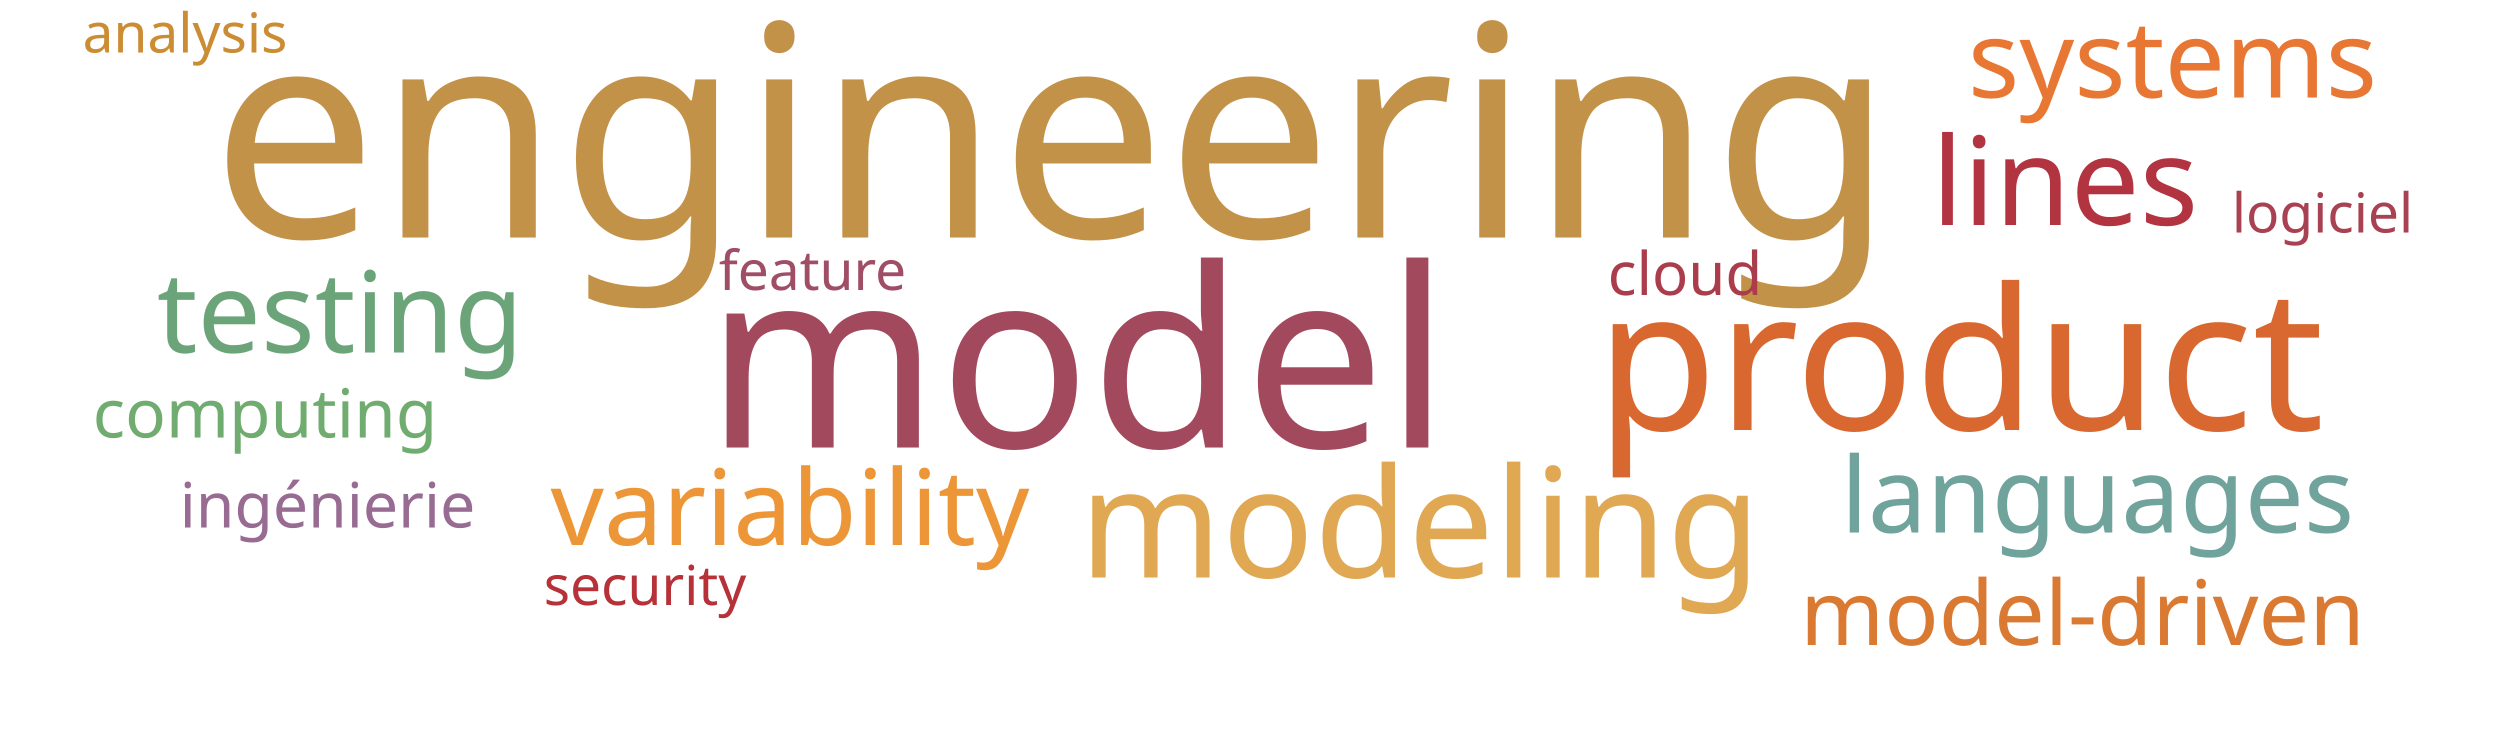
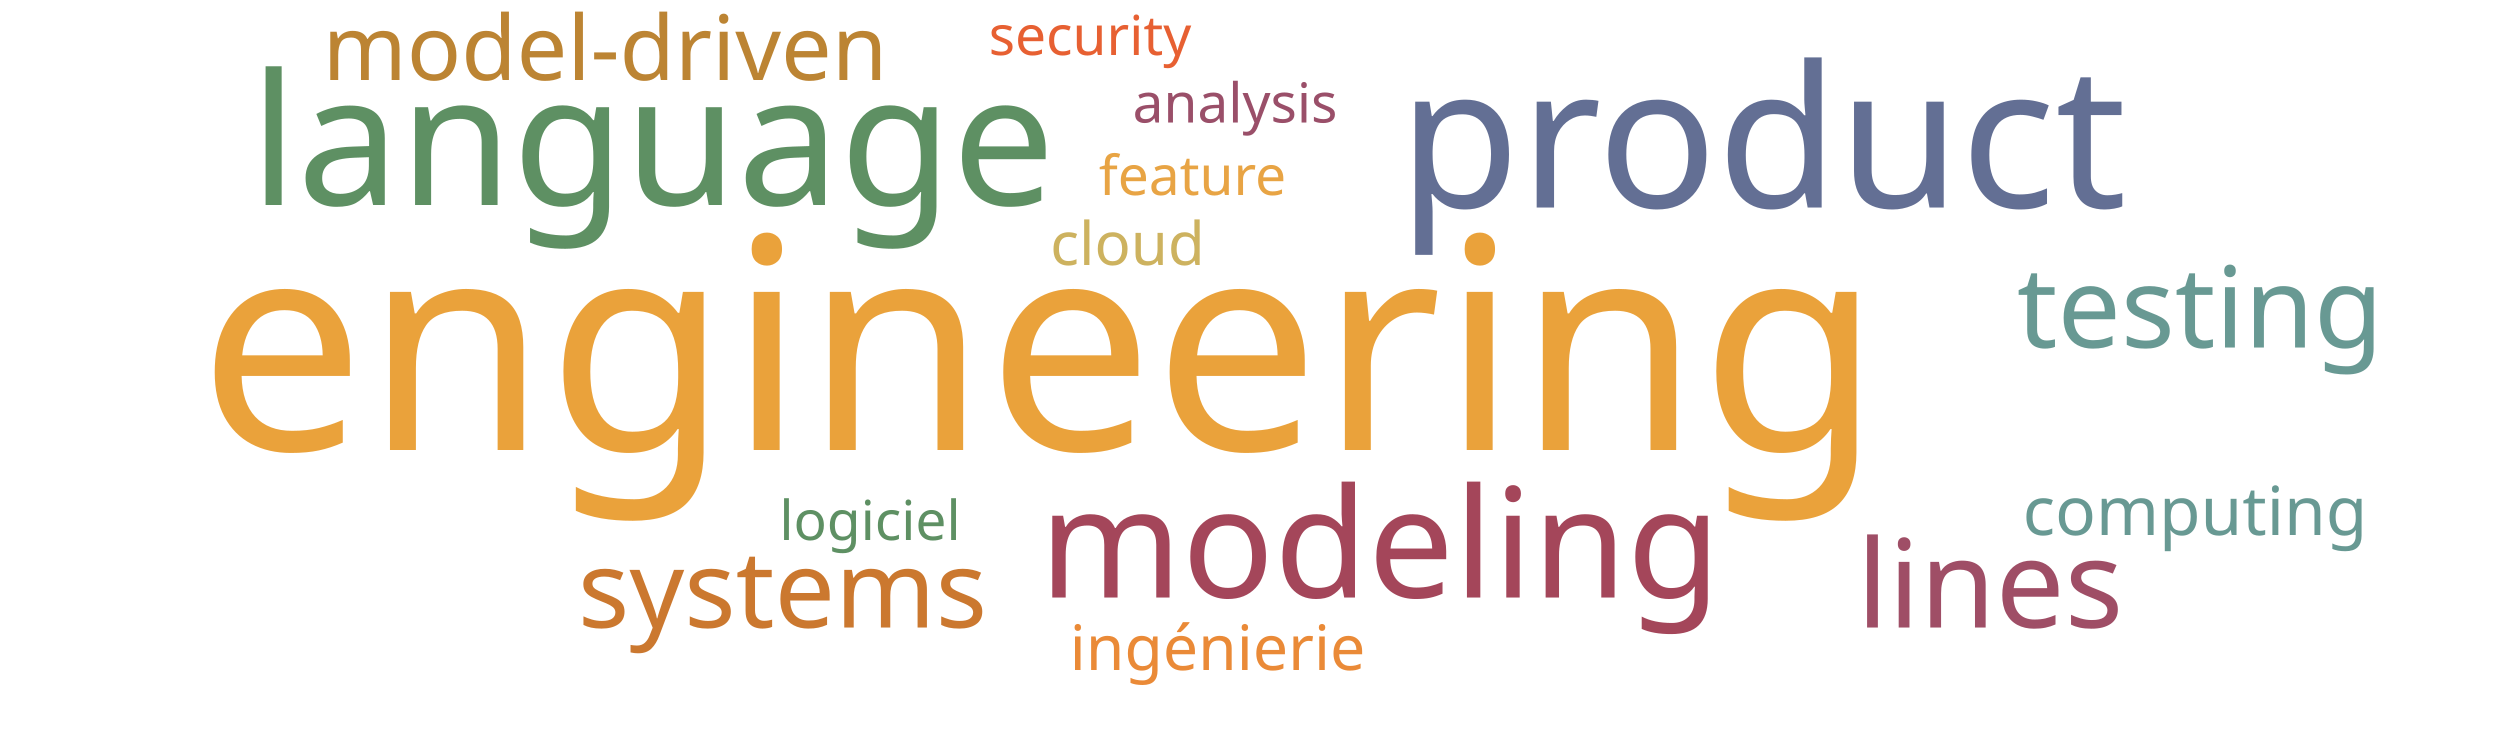
<svg xmlns="http://www.w3.org/2000/svg" width="1000" height="300">
  <g transform="translate(500, 150)">
-     <text text-anchor="middle" style="font-family: Impact; font-size: 118px; fill: #c39249" transform="translate(-79,-55)rotate(0)">engineering</text>
-     <text text-anchor="middle" style="font-family: Impact; font-size: 100px; fill: #a3495e" transform="translate(-69,29)rotate(0)">model</text>
-     <text text-anchor="middle" style="font-family: Impact; font-size: 79px; fill: #d8682f" transform="translate(284,22)rotate(0)">product</text>
-     <text text-anchor="middle" style="font-family: Impact; font-size: 61px; fill: #e1a853" transform="translate(68,81)rotate(0)">modeling</text>
-     <text text-anchor="middle" style="font-family: Impact; font-size: 49px; fill: #b23440" transform="translate(326,-60)rotate(0)">lines</text>
-     <text text-anchor="middle" style="font-family: Impact; font-size: 45px; fill: #6ca47a" transform="translate(-364,-9)rotate(0)">testing</text>
-     <text text-anchor="middle" style="font-family: Impact; font-size: 43px; fill: #e87733" transform="translate(369,-111)rotate(0)">systems</text>
-     <text text-anchor="middle" style="font-family: Impact; font-size: 42px; fill: #ec9637" transform="translate(-184,68)rotate(0)">variability</text>
-     <text text-anchor="middle" style="font-family: Impact; font-size: 42px; fill: #6fa39c" transform="translate(339,63)rotate(0)">languages</text>
-     <text text-anchor="middle" style="font-family: Impact; font-size: 36px; fill: #da7931" transform="translate(333,108)rotate(0)">model-driven</text>
-     <text text-anchor="middle" style="font-family: Impact; font-size: 27px; fill: #70ac6f" transform="translate(-394,25)rotate(0)">computing</text>
-     <text text-anchor="middle" style="font-family: Impact; font-size: 25px; fill: #986b92" transform="translate(-369,61)rotate(0)">ingénierie</text>
-     <text text-anchor="middle" style="font-family: Impact; font-size: 24px; fill: #ab3c4b" transform="translate(174,-32)rotate(0)">cloud</text>
-     <text text-anchor="middle" style="font-family: Impact; font-size: 22px; fill: #a84152" transform="translate(429,-57)rotate(0)">logiciel</text>
-     <text text-anchor="middle" style="font-family: Impact; font-size: 22px; fill: #9f4e66" transform="translate(-175,-34)rotate(0)">feature</text>
-     <text text-anchor="middle" style="font-family: Impact; font-size: 22px; fill: #cc8c34" transform="translate(-426,-129)rotate(0)">analysis</text>
-     <text text-anchor="middle" style="font-family: Impact; font-size: 22px; fill: #b63138" transform="translate(-242,92)rotate(0)">security</text>
+     <text text-anchor="middle" style="font-family: Impact; font-size: 118px; fill: #eaa23b" transform="translate(-84,30)rotate(0)">engineering</text>
+     <text text-anchor="middle" style="font-family: Impact; font-size: 79px; fill: #636f94" transform="translate(205,-67)rotate(0)">product</text>
+     <text text-anchor="middle" style="font-family: Impact; font-size: 73px; fill: #5e9063" transform="translate(-239,-68)rotate(0)">language</text>
+     <text text-anchor="middle" style="font-family: Impact; font-size: 61px; fill: #a4465a" transform="translate(52,89)rotate(0)">modeling</text>
+     <text text-anchor="middle" style="font-family: Impact; font-size: 49px; fill: #9f4e66" transform="translate(296,101)rotate(0)">lines</text>
+     <text text-anchor="middle" style="font-family: Impact; font-size: 45px; fill: #689993" transform="translate(380,-11)rotate(0)">testing</text>
+     <text text-anchor="middle" style="font-family: Impact; font-size: 43px; fill: #cb782f" transform="translate(-187,101)rotate(0)">systems</text>
+     <text text-anchor="middle" style="font-family: Impact; font-size: 36px; fill: #bc8433" transform="translate(-258,-118)rotate(0)">model-driven</text>
+     <text text-anchor="middle" style="font-family: Impact; font-size: 27px; fill: #689993" transform="translate(378,64)rotate(0)">computing</text>
+     <text text-anchor="middle" style="font-family: Impact; font-size: 25px; fill: #ea8a37" transform="translate(-13,118)rotate(0)">ingénierie</text>
+     <text text-anchor="middle" style="font-family: Impact; font-size: 24px; fill: #cdb25f" transform="translate(-49,-44)rotate(0)">cloud</text>
+     <text text-anchor="middle" style="font-family: Impact; font-size: 22px; fill: #5e9063" transform="translate(-152,66)rotate(0)">logiciel</text>
+     <text text-anchor="middle" style="font-family: Impact; font-size: 22px; fill: #e8a444" transform="translate(-23,-72)rotate(0)">feature</text>
+     <text text-anchor="middle" style="font-family: Impact; font-size: 22px; fill: #9a4f69" transform="translate(-6,-101)rotate(0)">analysis</text>
+     <text text-anchor="middle" style="font-family: Impact; font-size: 22px; fill: #e76032" transform="translate(-64,-128)rotate(0)">security</text>
  </g>
</svg>
